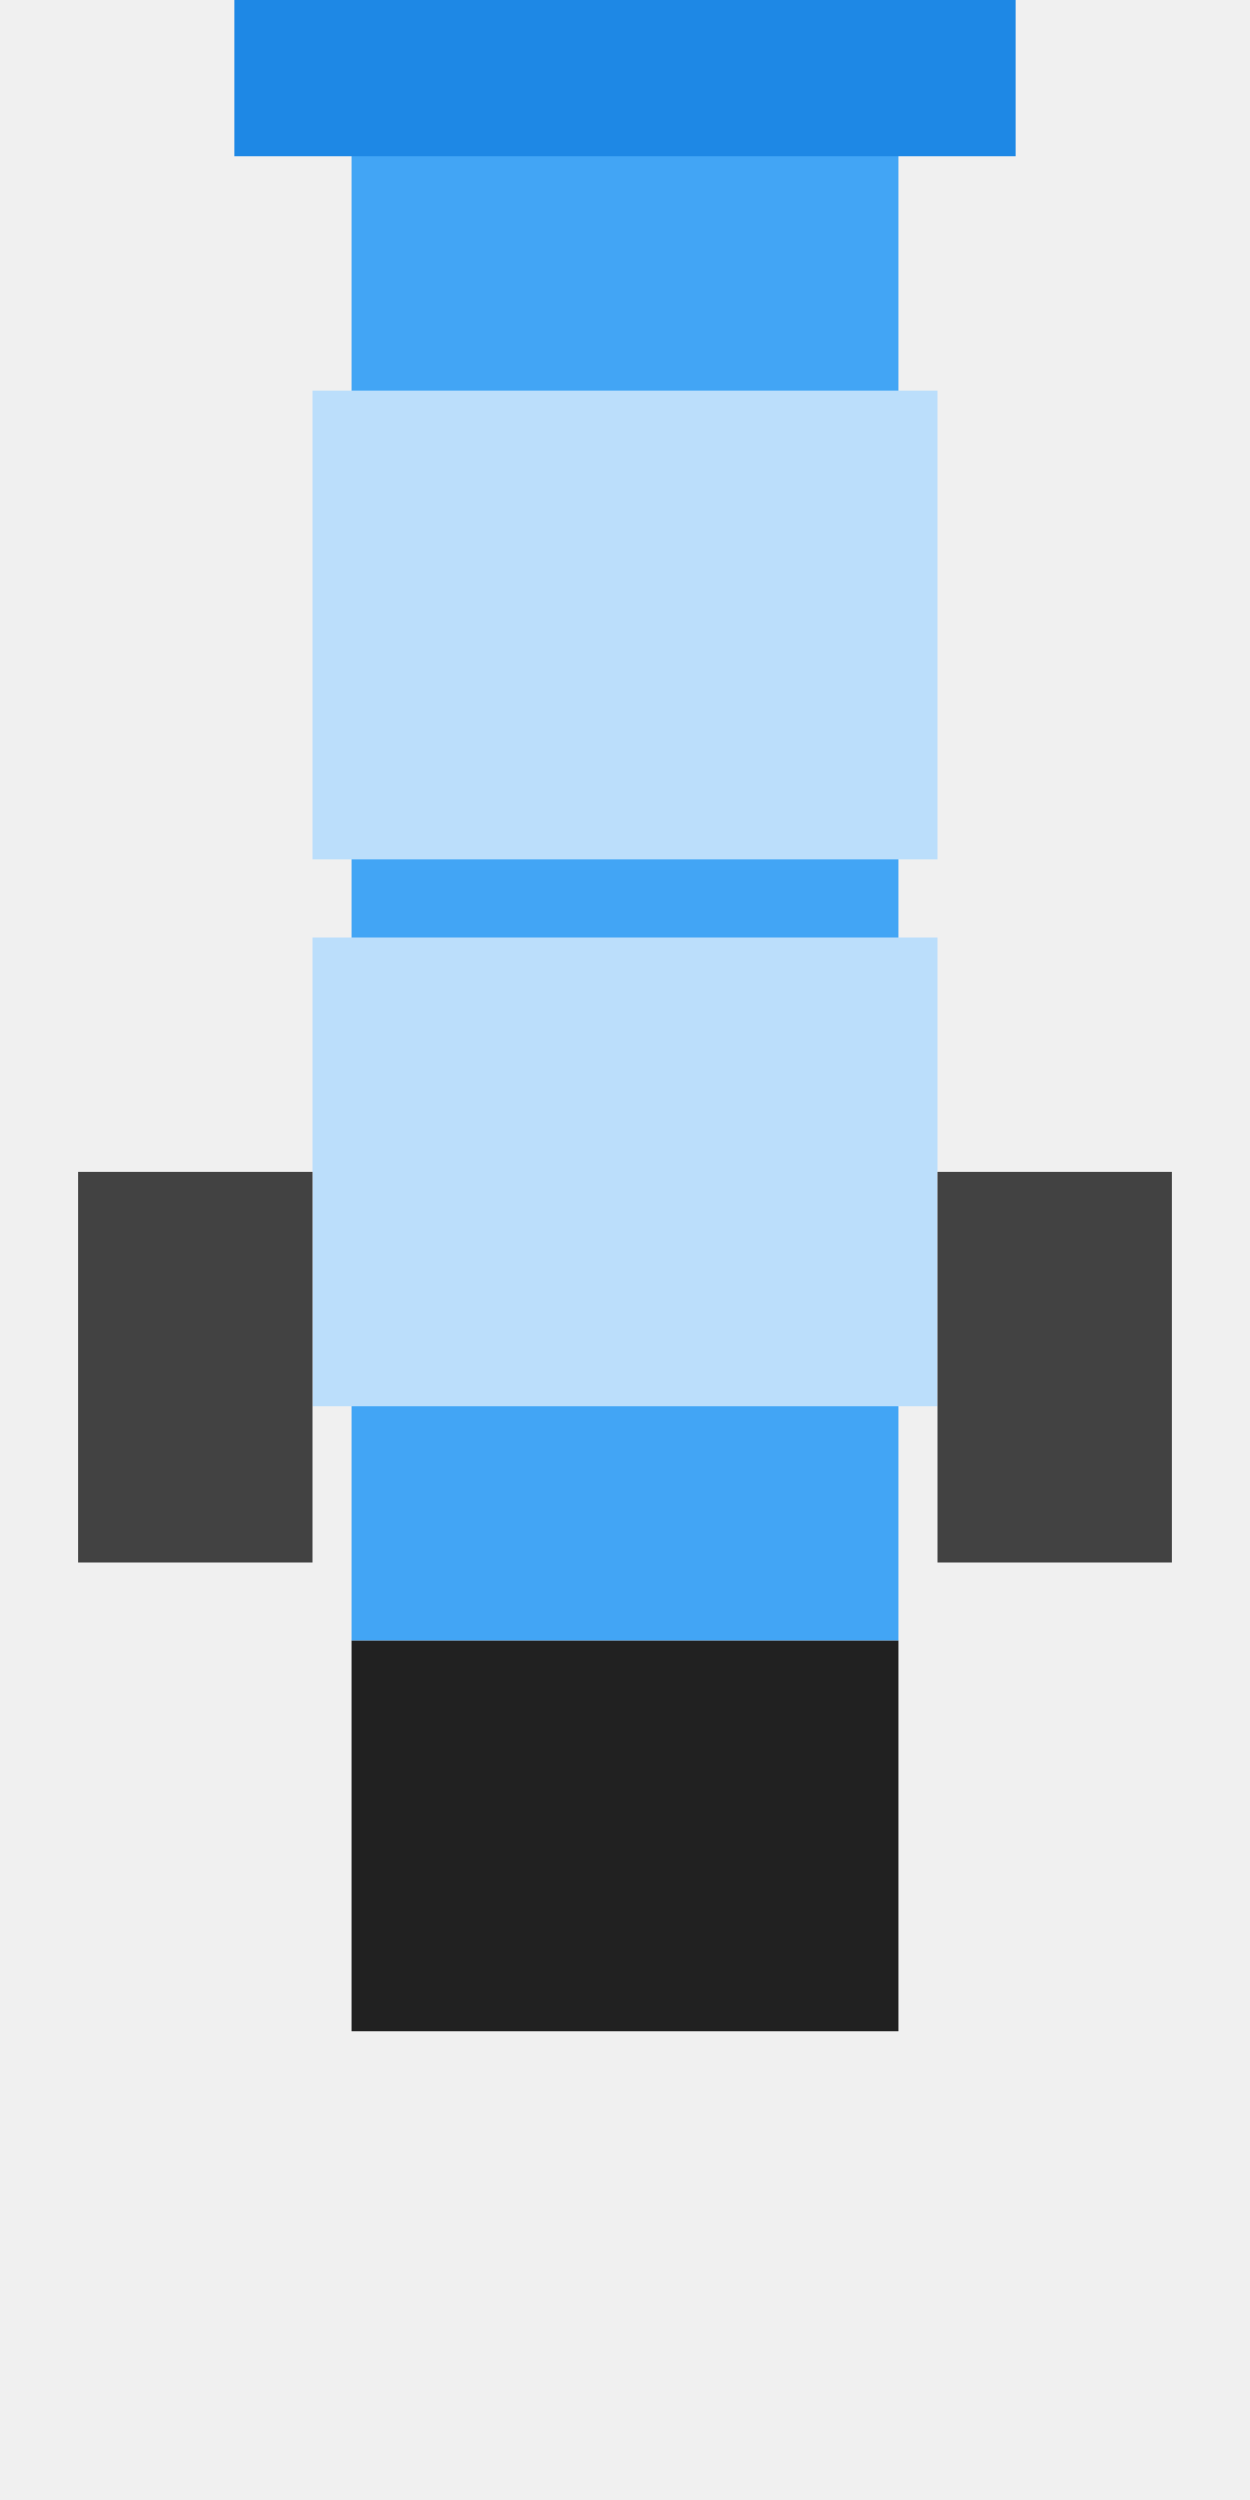
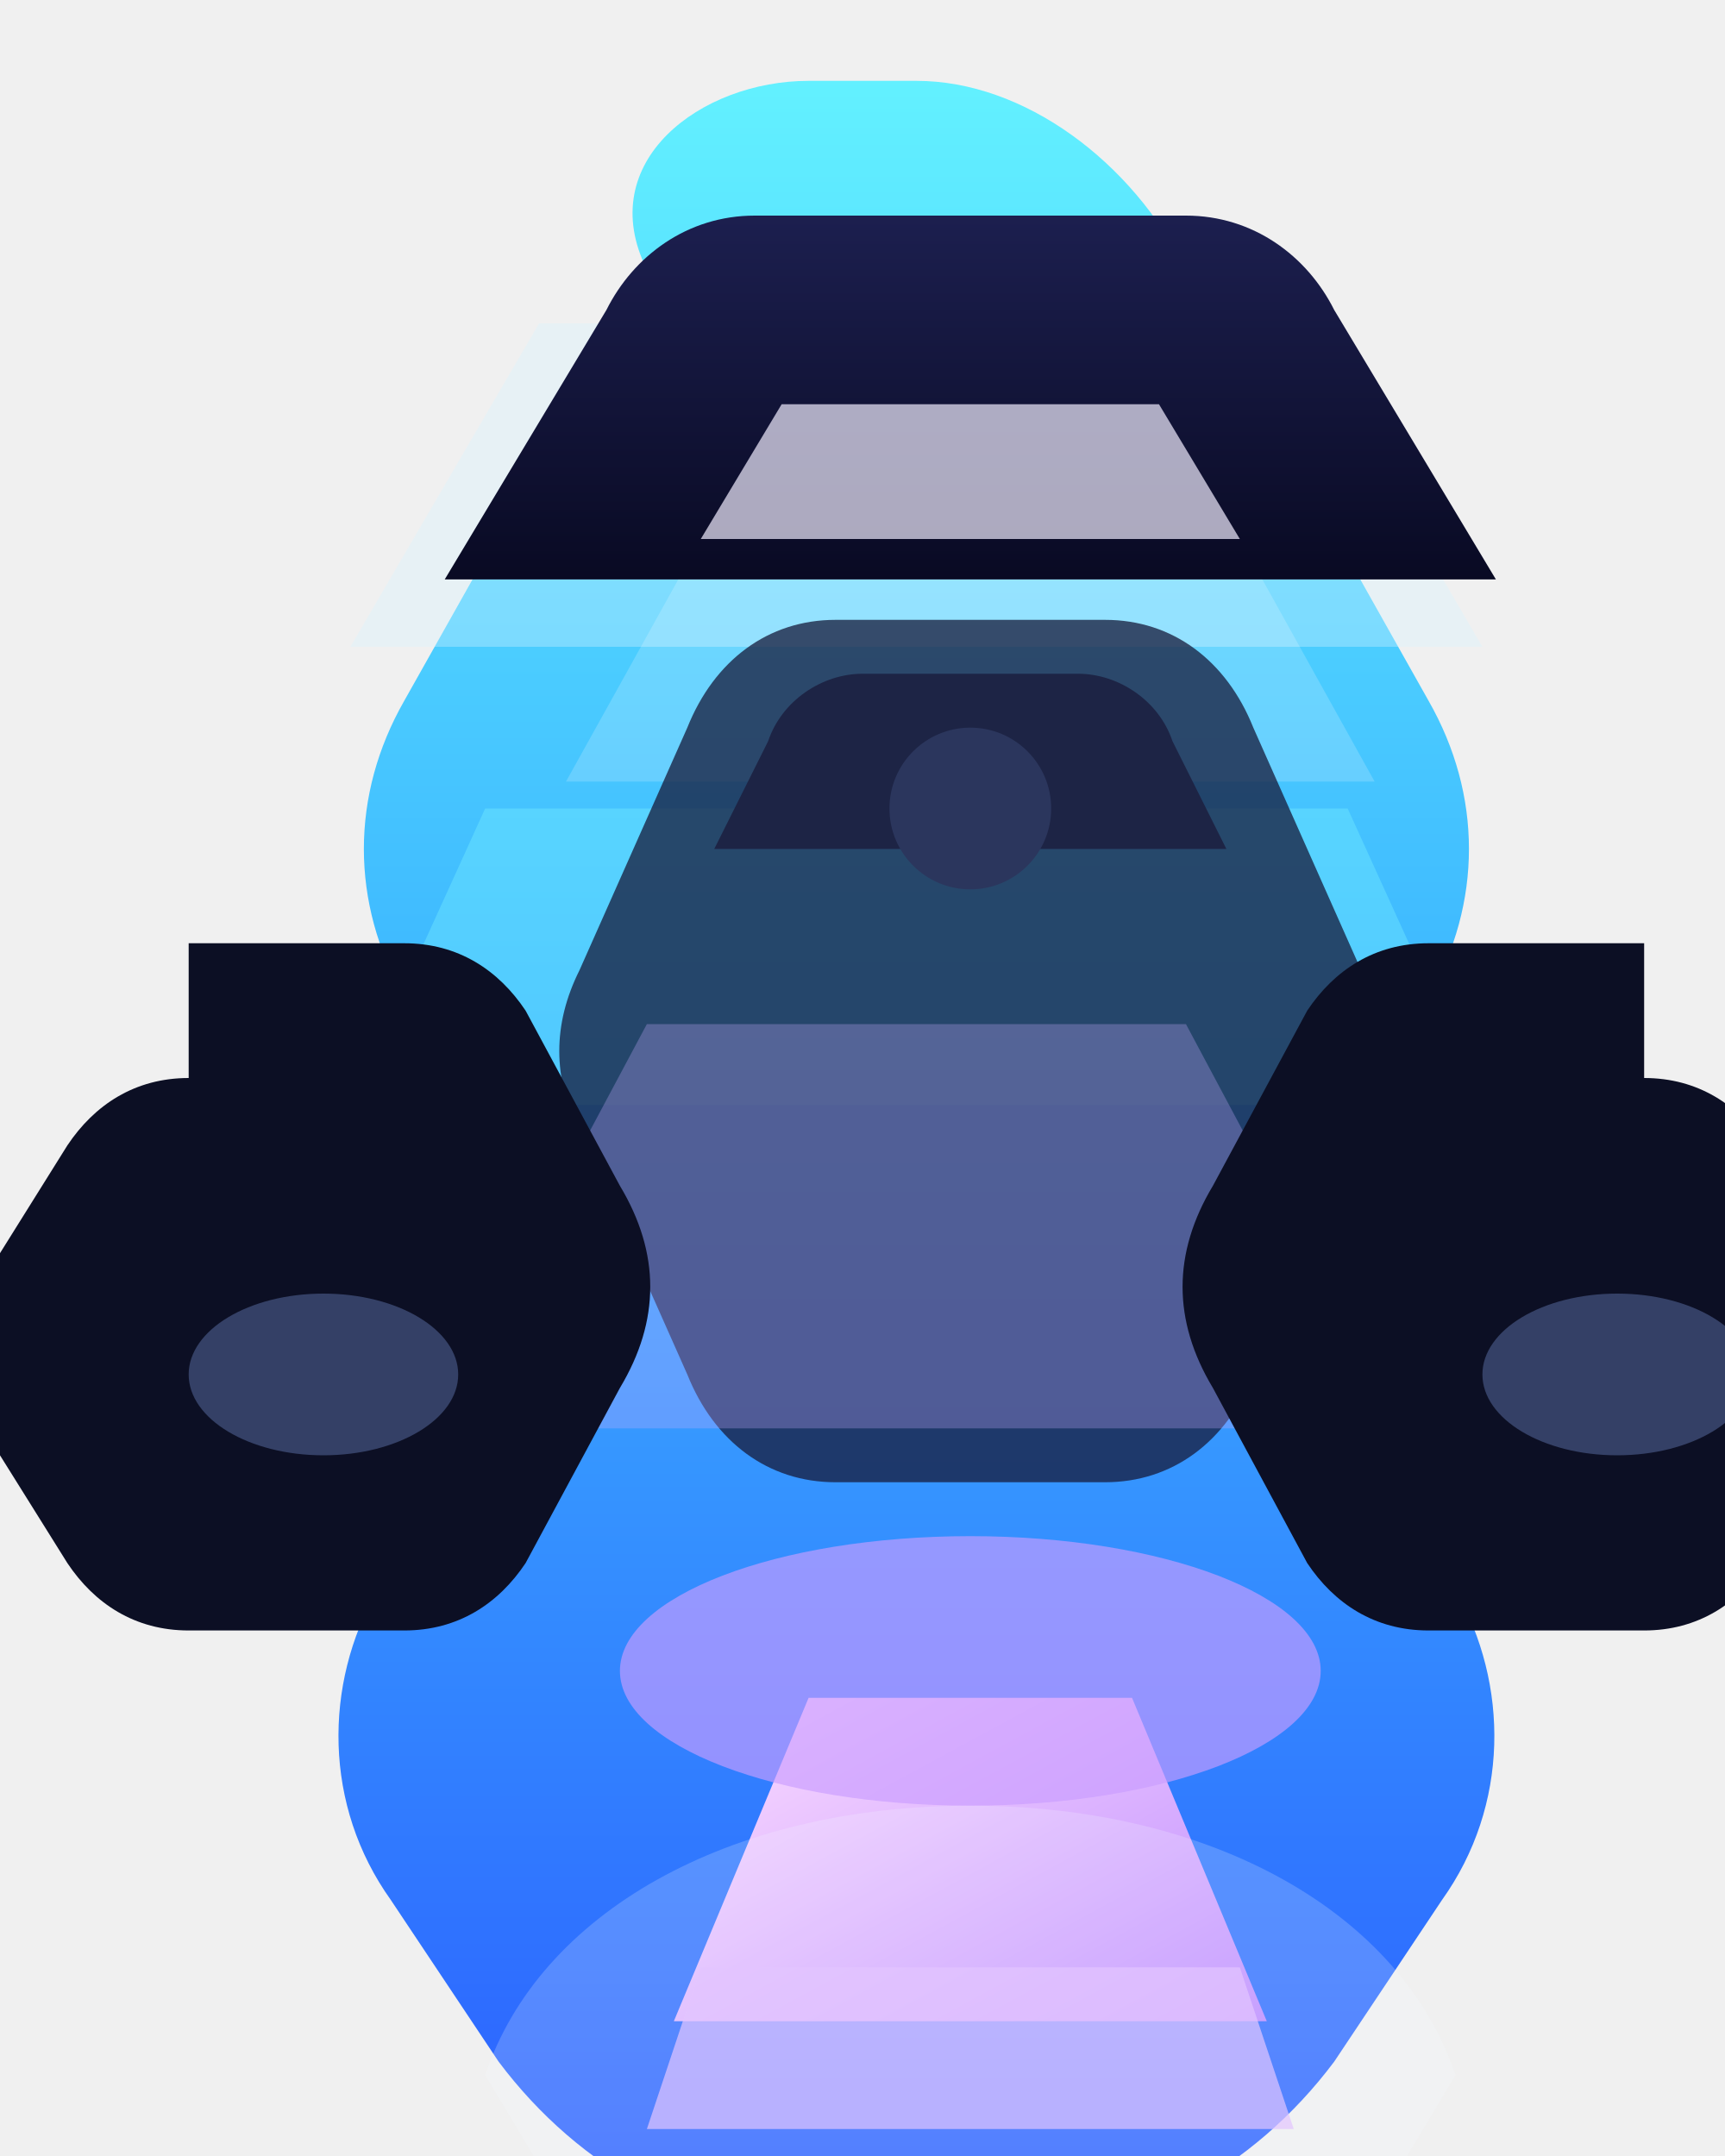
- <svg xmlns="http://www.w3.org/2000/svg" viewBox="0 0 64 128">
-   <rect x="18" y="4" width="28" height="80" fill="#42a5f5" />
-   <rect x="12" y="0" width="40" height="8" fill="#1e88e5" />
-   <rect x="16" y="20" width="32" height="24" fill="#bbdefb" />
-   <rect x="16" y="48" width="32" height="24" fill="#bbdefb" />
-   <rect x="4" y="60" width="12" height="20" fill="#424242" />
-   <rect x="48" y="60" width="12" height="20" fill="#424242" />
-   <rect x="18" y="84" width="28" height="20" fill="#212121" />
+ <svg xmlns="http://www.w3.org/2000/svg" viewBox="0 0 128 160">
+   <defs>
+     <linearGradient id="rival-body" x1="0" y1="0" x2="0" y2="1">
+       <stop offset="0%" stop-color="#63f1ff" />
+       <stop offset="45%" stop-color="#3bb4ff" />
+       <stop offset="100%" stop-color="#2b5bff" />
+     </linearGradient>
+     <linearGradient id="rival-nose" x1="0" y1="0" x2="1" y2="1">
+       <stop offset="0%" stop-color="#ffe0ff" />
+       <stop offset="100%" stop-color="#bb89ff" />
+     </linearGradient>
+     <linearGradient id="rival-seat" x1="0" y1="0" x2="0" y2="1">
+       <stop offset="0%" stop-color="#1c1f4f" />
+       <stop offset="100%" stop-color="#090a23" />
+     </linearGradient>
+   </defs>
+   <rect x="0" y="0" width="128" height="160" fill="none" />
+   <g transform="translate(8 6)">
+     <path d="M52 0h8c8 0 16 6 20 14l18 32c4 7 4 15 0 22l-8 14c-2 4-2 8 0 12l10 18c4 7 4 16-1 23l-8 12c-6 8-15 13-25 13H54c-10 0-19-5-25-13l-8-12c-5-7-5-16-1-23l10-18c2-4 2-8 0-12l-8-14c-4-7-4-15 0-22l18-32C36 6 44 0 52 0Z" fill="url(#rival-body)" />
+     <path d="M28 54h64l10 22H18l10-22Z" fill="#7bf4ff" opacity="0.35" />
+     <path d="M32 18h56l14 24H18l14-24Z" fill="#d7f4ff" opacity="0.35" />
+     <path d="M44 34h40l10 18H34l10-18Z" fill="#ffffff" opacity="0.18" />
+     <path d="M48 10h32c5 0 9 3 11 7l12 20H25l12-20c2-4 6-7 11-7Z" fill="url(#rival-seat)" />
+     <path d="M54 40h20c5 0 9 3 11 8l8 18c2 4 2 8 0 12l-8 18c-2 5-6 8-11 8H54c-5 0-9-3-11-8l-8-18c-2-4-2-8 0-12l8-18c2-5 6-8 11-8Z" fill="#161a39" opacity="0.75" />
+     <path d="M40 70h40l16 30H24l16-30Z" fill="#c7abff" opacity="0.3" />
+     <path d="M52 120h24l10 24H42l10-24Z" fill="url(#rival-nose)" />
+     <ellipse cx="64" cy="118" rx="26" ry="10" fill="#c99cff" opacity="0.65" />
+     <path d="M64 128c18 0 32 8 36 20l-6 10c-4 8-12 12-21 12H55c-9 0-17-4-21-12l-6-10c4-12 18-20 36-20Z" fill="#f4f8ff" opacity="0.2" />
+     <g fill="#0c0f24">
+       <path d="M6 64h16c4 0 7 2 9 5l7 13c3 5 3 10 0 15l-7 13c-2 3-5 5-9 5H6c-4 0-7-2-9-5l-5-8c-3-5-3-10 0-15l5-8c2-3 5-5 9-5Z" />
+       <path d="M114 64h-16c-4 0-7 2-9 5l-7 13c-3 5-3 10 0 15l7 13c2 3 5 5 9 5h16c4 0 7-2 9-5l5-8c3-5 3-10 0-15l-5-8c-2-3-5-5-9-5Z" />
+     </g>
+     <g fill="#344066">
+       <ellipse cx="16" cy="96" rx="10" ry="6" />
+       <ellipse cx="112" cy="96" rx="10" ry="6" />
+     </g>
+     <path d="M50 24h28l6 10H44l6-10Z" fill="#f1ecff" opacity="0.7" />
+     <path d="M56 44h16c3 0 6 2 7 5l4 8H45l4-8c1-3 4-5 7-5Z" fill="#1d2445" />
+     <circle cx="64" cy="54" r="6" fill="#2b365d" />
+     <path d="M44 140h40l4 12H40l4-12Z" fill="#e3c5ff" opacity="0.7" />
+   </g>
</svg>
